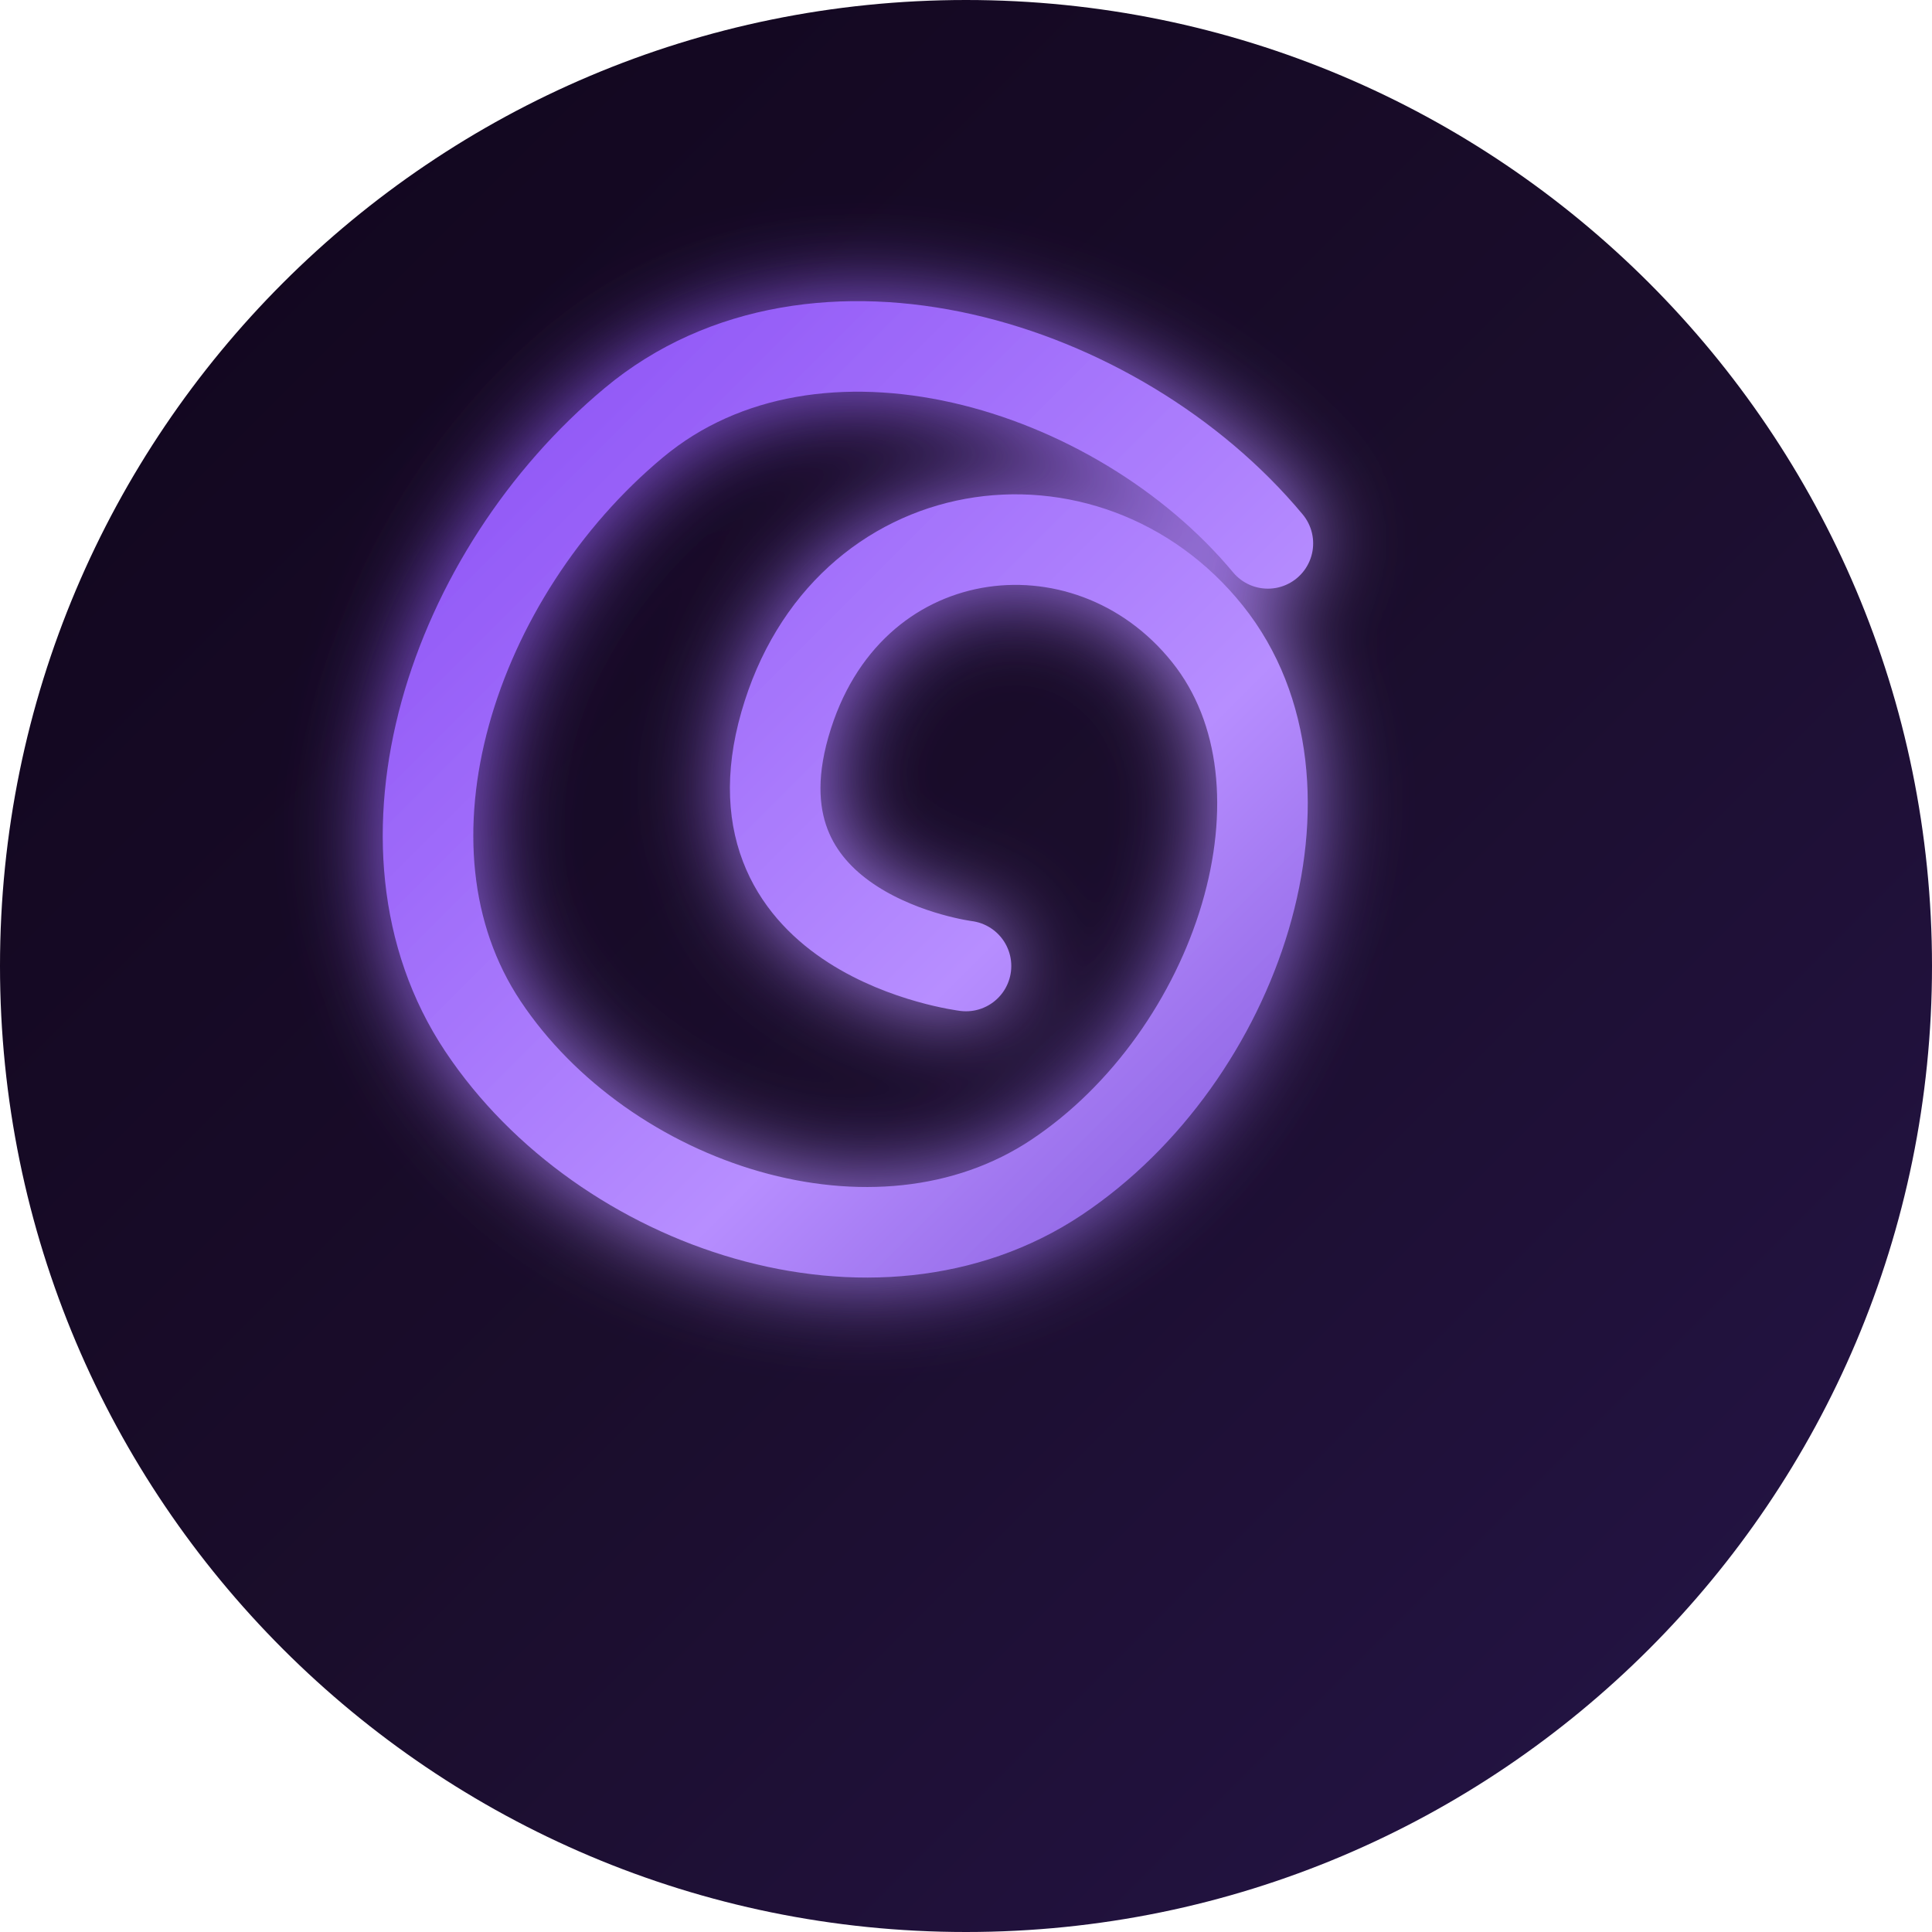
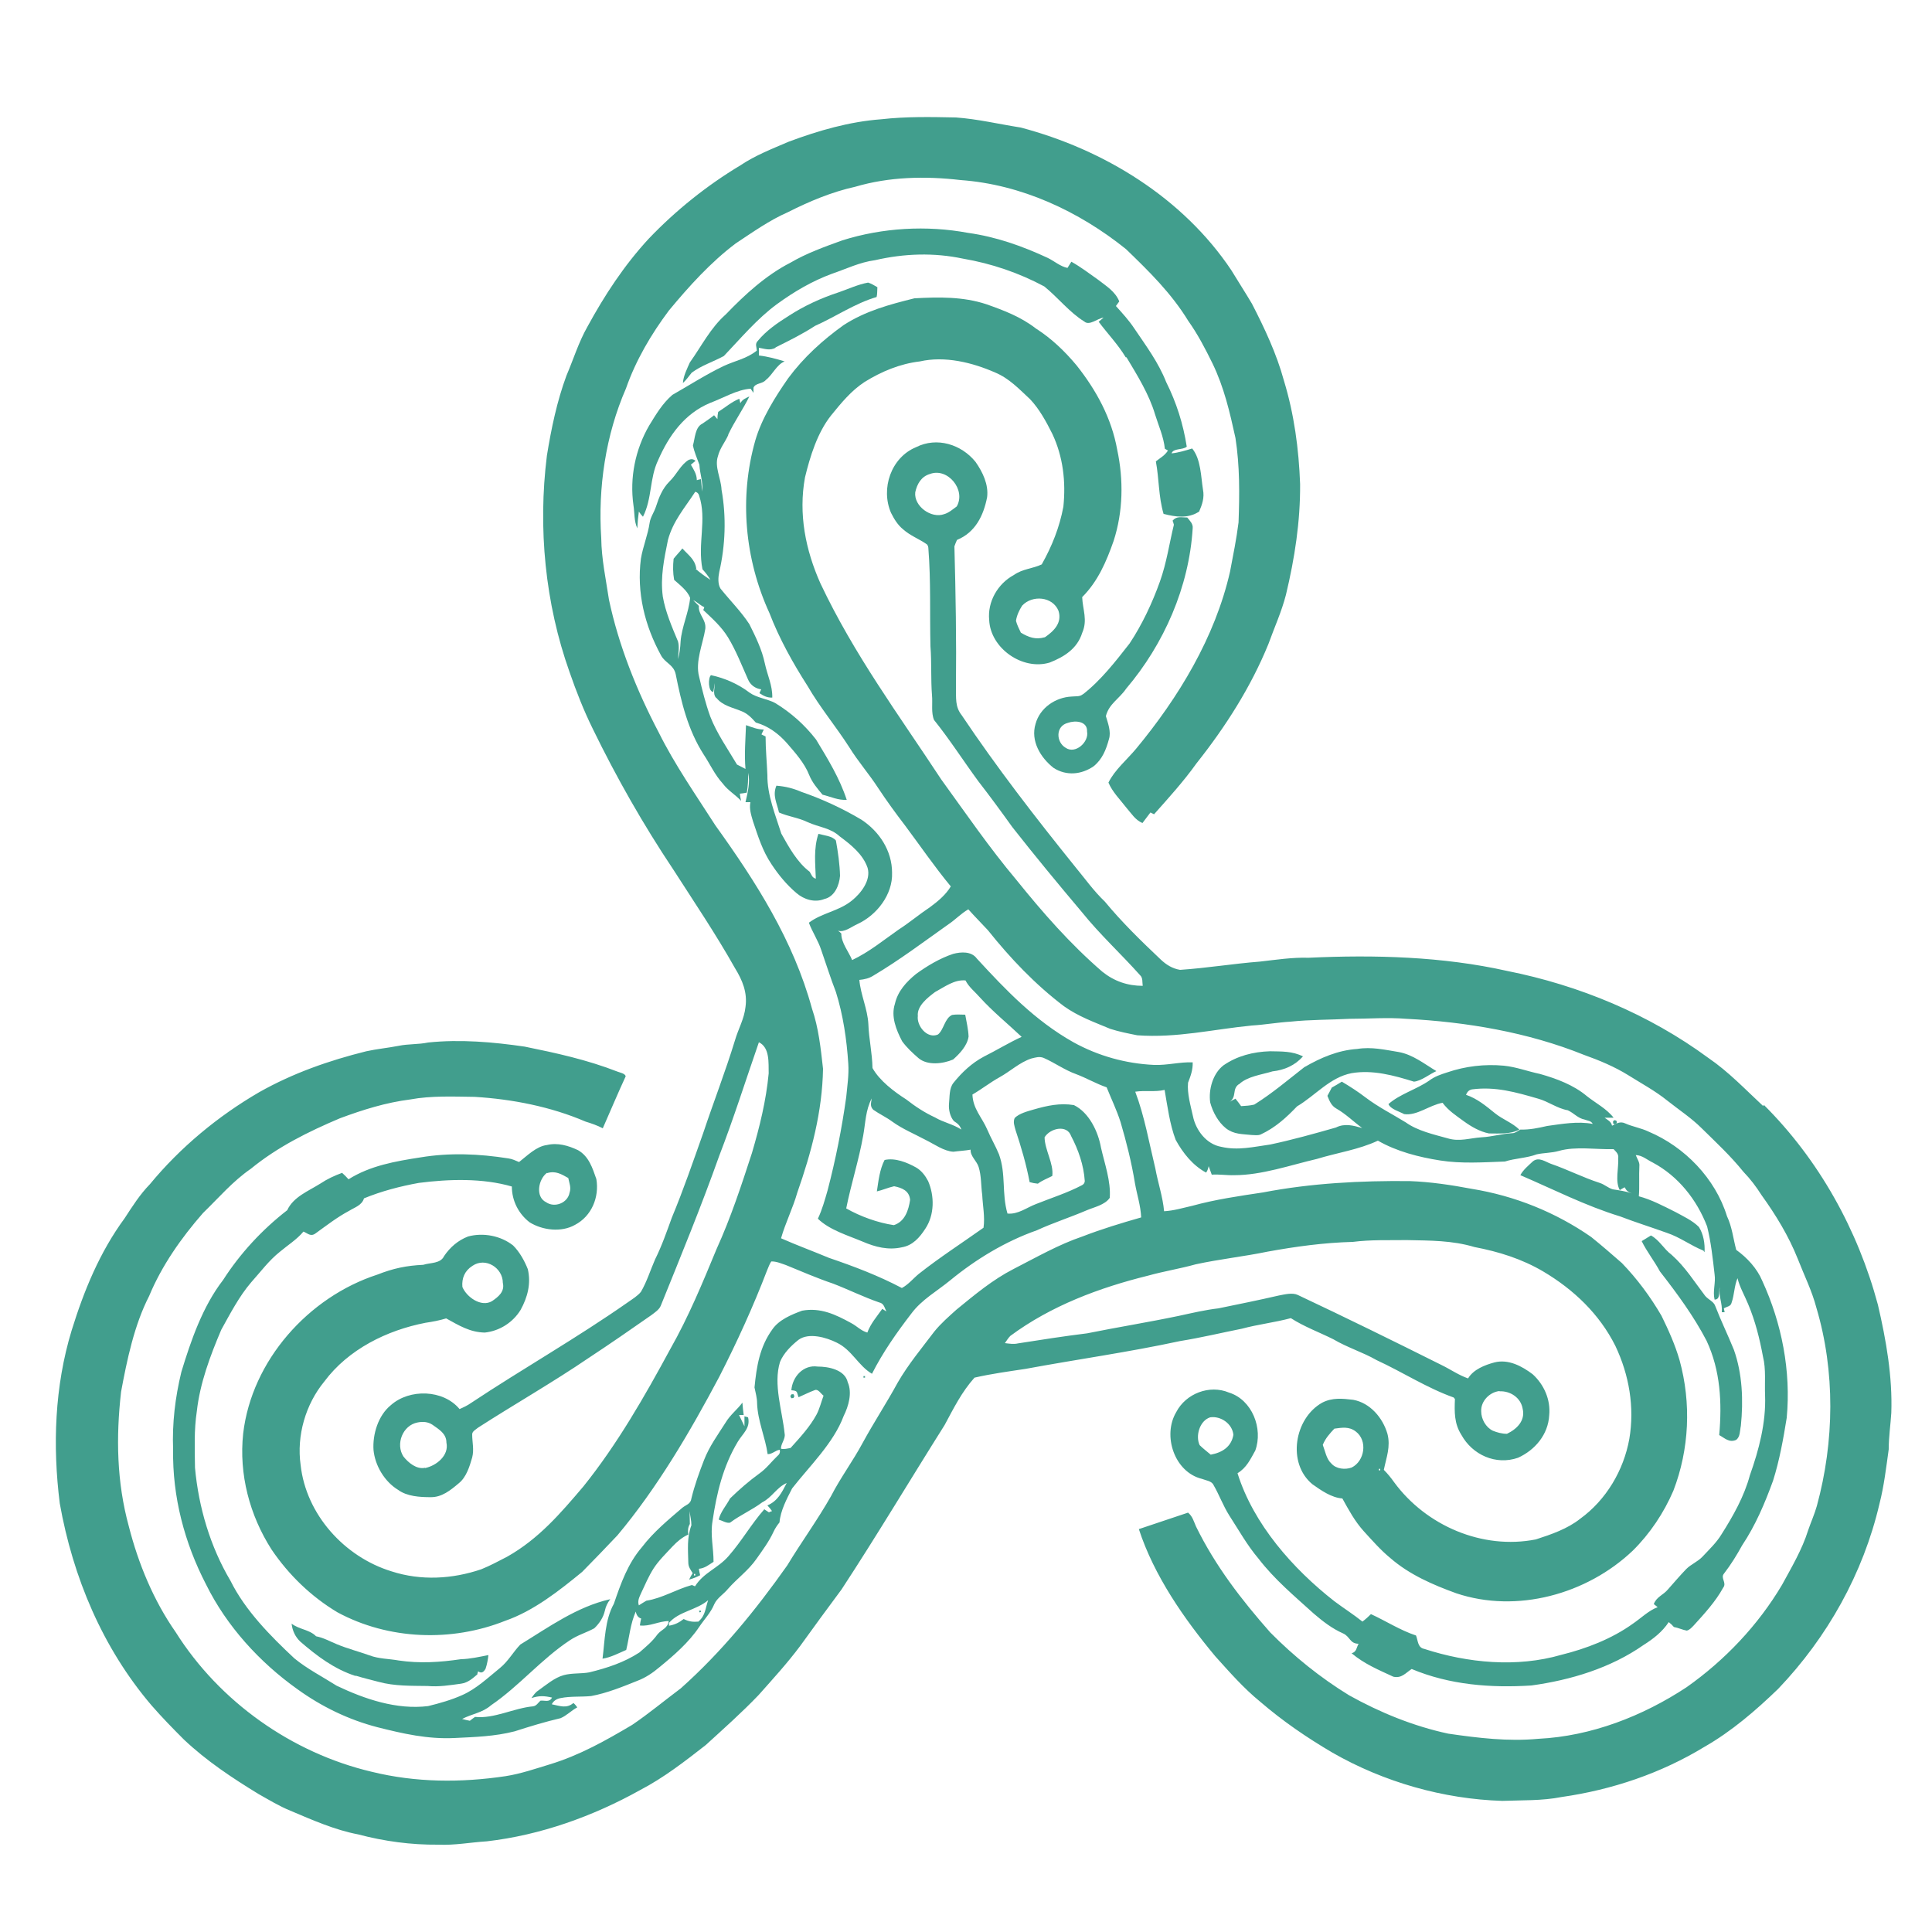
- <svg xmlns="http://www.w3.org/2000/svg" width="64" height="64" viewBox="0 0 64 64" fill="none">
-   <circle cx="32" cy="32" r="32" fill="url(#bgGradient)" />
-   <g filter="url(#glow)">
-     <path d="M32 32              C32 32, 24 31, 26 24              C28 17, 36 16, 40 21              C44 26, 41 35, 35 39              C29 43, 20 40, 16 34              C12 28, 15 19, 21 14              C27 9, 37 12, 42 18" stroke="url(#spiralGradient)" stroke-width="3" stroke-linecap="round" />
-   </g>
+ <svg xmlns="http://www.w3.org/2000/svg" id="Layer_1" version="1.1" viewBox="0 0 750 750">
  <defs>
-     <linearGradient id="bgGradient" x1="0" y1="0" x2="64" y2="64" gradientUnits="userSpaceOnUse">
-       <stop offset="0" stop-color="#10051c" />
-       <stop offset="0.5" stop-color="#1a0d2b" />
-       <stop offset="1" stop-color="#26154a" />
-     </linearGradient>
-     <linearGradient id="spiralGradient" x1="16" y1="16" x2="48" y2="48" gradientUnits="userSpaceOnUse">
-       <stop offset="0" stop-color="#9259f7" />
-       <stop offset="0.5" stop-color="#b78eff" />
-       <stop offset="1" stop-color="#6236c5" />
-     </linearGradient>
-     <filter id="glow" x="-20%" y="-20%" width="140%" height="140%">
-       <feGaussianBlur stdDeviation="1.5" result="blur" />
-       <feComposite in="SourceGraphic" in2="blur" operator="over" />
-     </filter>
+     <style>
+       .st0 {
+         fill: #419e8d;
+       }
+     </style>
  </defs>
+   <path class="st0" d="M684.5,429.4c-7-6.5-13.4-13.3-21.3-18.7-23.1-17-50.1-28.2-78.2-33.8-25-5.6-51.5-6.3-77-5.1-6.4-.2-12.7.8-19,1.5-10.3.8-20.5,2.5-30.9,3.2-3-.5-5.4-2-7.6-4.1-7.5-7.1-15-14.4-21.6-22.4-4.3-4.1-7.7-8.9-11.5-13.5-15.4-19.1-30.5-38.6-44.1-58.9-2.6-3.3-2.1-6.7-2.2-10.6.2-18.3-.1-36.6-.6-54.9.3-.8.6-1.7,1-2.5,7.1-2.9,10.3-9.4,11.7-16.6.6-4.9-1.7-9.7-4.5-13.7-5.5-6.8-15-9.8-23.1-5.7-9.7,4-13.8,16.1-9.7,25.5,1.2,2.4,2.6,4.7,4.7,6.4,2.8,2.5,6.2,3.7,9.2,5.8.4.4.6,1,.6,1.7,1,12.6.5,25.3.8,37.9.5,6.3.1,12.7.6,19,.3,3.1-.4,6.8.8,9.6,6.1,7.6,11.4,15.9,17.2,23.8,4.5,5.8,8.9,11.8,13.2,17.8,8.8,11.2,17.8,22.1,27,33,7,8.7,15.1,16.1,22.6,24.5,1.1,1,.8,2.7,1,4.1-5.9,0-11.1-1.8-15.7-5.5-12.5-10.8-23-22.8-33.4-35.7-10.5-12.5-19.6-25.8-29.1-38.9-16.7-25.4-33.8-48.4-46.9-76.1-5.8-13-8.6-27-6-41.2,2-8.2,4.8-17.3,10.1-24,3.9-4.8,7.8-9.6,13-13,6.6-4.1,13.8-7.1,21.5-8,9.7-2.2,20.3.4,29.2,4.3,5.5,2.3,9.3,6.4,13.6,10.4,3.6,3.8,6.3,8.8,8.6,13.4,4.2,8.9,5.3,18.6,4.3,28.3-1.5,8-4.4,15.3-8.4,22.4-3.6,1.7-7.4,1.7-10.8,4.1-6.3,3.4-10.3,10.4-9.6,17.5.5,11,13,19.7,23.5,16.5,5.6-2.2,10.7-5.4,12.6-11.5,2.2-5,.2-9,0-13.9,6.1-6.1,9.4-13.8,12.2-21.8,3.7-11.4,3.9-23.7,1.4-35.4-2.2-12.3-8.1-23.1-15.8-32.8-4.6-5.5-9.7-10.4-15.8-14.3-5.8-4.5-12.4-7-19.2-9.4-9.1-3-18.5-2.8-27.9-2.3-9.7,2.4-19,4.9-27.5,10.4-8.1,5.8-15.5,12.5-21.5,20.6-5.1,7.3-10.3,15.6-12.8,24.2-6.3,22.1-4.1,46.1,5.5,67,3.8,9.9,9.1,19.4,14.8,28.3,4.8,8.3,11,15.7,16.2,23.8,3.4,5.5,7.7,10.4,11.2,15.8,3.3,5,6.8,9.8,10.4,14.5,5.9,7.9,11.5,16.1,17.8,23.7-1.9,3.2-5,5.8-8,8-4.2,2.8-8.1,6.1-12.3,8.8-6,4.2-11.3,8.6-18,11.8-1.3-3.2-4.3-6.8-4.2-10.3-.4-.4-.8-.8-1.3-1.1,2.5.8,5.3-1.6,7.6-2.6,7.4-3.4,13.7-11.4,13.4-19.9,0-8.5-4.9-16-11.9-20.6-7.4-4.4-15.2-8-23.3-10.8-3.3-1.4-6.1-2.1-9.7-2.4-1.6,3.8.2,6.7,1,10.4,3.6,1.6,7.5,2,11,3.7,4.6,2.1,8.9,2.2,12.6,5.6,4.3,3.2,9,6.9,10.8,12.2,1.4,4.8-2.6,9.9-6.1,12.7-5,4.1-11.7,4.8-16.7,8.6,1.4,3.7,3.6,6.9,4.8,10.6,1.9,5.4,3.6,10.9,5.7,16.3,2.8,8.9,4.2,18.5,4.8,27.8.3,4.3-.4,8.7-.8,13-1.7,12.2-4.1,24.2-7.2,36.1-1.1,3.8-2.1,7.5-3.8,11.1,4.5,4.4,11.7,6.5,17.4,8.9,4.9,2.1,9.9,3.4,15.2,2.2,4.2-.7,6.9-3.8,9.1-7.2,3.6-5.4,3.6-12.7,1.1-18.5-1.1-2.1-2.6-4.1-4.7-5.3-3.6-2-8.1-3.8-12.2-2.9-1.9,3.6-2.4,8.2-3,12.2,2.2-.5,4.4-1.5,6.7-2,3,.6,5.9,1.7,6.2,5.3-.6,4-2,8.4-6.3,9.8-6.2-.9-13.1-3.4-18.5-6.5,1.9-9.5,4.9-18.7,6.6-28.3.9-5,.9-9.8,3.3-14.4-.2,1.7-.8,3,.6,4.4,2.4,1.7,5.1,2.9,7.5,4.7,3.9,2.8,8.5,4.7,12.8,7,3.3,1.6,7.1,4.4,10.8,4.6,2.2-.3,4.5-.4,6.7-.8-.2,2.5,2.4,4.4,3.1,6.7,1.1,3.5.9,7.3,1.4,10.9.2,4.2,1.1,8.5.5,12.7-8.3,5.9-17,11.5-25.1,17.9-2.2,1.8-4.1,4.2-6.6,5.5-9.1-4.8-18.6-8.4-28.3-11.7-6.2-2.6-12.5-4.9-18.6-7.6,1.7-6,4.6-11.7,6.3-17.7,5.5-15.7,9.7-31.4,10-48.1-.9-8-1.7-15.8-4.3-23.4-7.2-26.4-21.7-49.1-37.5-71.1-7.5-11.7-15.8-23.6-22-36.1-8.5-16.2-15.5-33.6-19.3-51.5-1.2-8-2.9-15.8-3-23.9-1.3-19.6,1.7-40,9.6-58.1,3.8-10.9,9.8-21.1,16.7-30.3,7.8-9.4,16.2-18.7,25.9-26,6.5-4.3,13.1-9,20.2-12.1,8.3-4.2,17.1-7.9,26.2-9.9,13.2-3.9,27.2-4.2,40.9-2.6,23.6,1.7,45.9,12.1,64.2,26.8,9,8.7,17.6,17.1,24.2,27.9,3.7,5.2,6.6,10.8,9.4,16.5,4.5,9.3,6.7,18.9,8.9,28.9,1.7,10.9,1.6,21.8,1.2,32.8-.8,6.4-2.1,12.8-3.3,19.1-5.8,25.5-20,48.9-36.5,68.8-3.5,4.2-8.3,8.2-10.7,13.1,1.5,3.6,4.6,6.7,7,9.8,2,2.3,3.4,4.7,6.2,5.9,1-1.4,2.1-2.7,3.1-4.1.5.2.9.5,1.4.7,5.7-6.4,11.5-12.8,16.5-19.8,11.2-14.1,21.1-29.6,27.9-46.3,2.3-6.4,5.1-12.5,6.8-19.1,3.4-14.2,5.6-28.4,5.5-43-.5-13.6-2.3-27.1-6.3-40.2-2.8-10.3-7.5-20.3-12.4-29.8-2.6-4.4-5.4-8.7-8-13-18.8-28.1-49.5-46.9-81.8-55.4-8.3-1.3-16.7-3.3-25.1-3.9-9.7-.2-19.3-.4-29,.7-12.3.9-24.4,4.4-35.9,8.7-6.3,2.7-13,5.3-18.8,9.2-13,7.8-25.1,17.5-35.6,28.5-9.5,10.3-17.1,21.9-23.8,34.2-3.4,6-5.4,12.6-8.1,18.9-3.7,10-5.9,20.6-7.6,31.1-3.5,28.1-.7,57.3,8.8,84,2.6,7.5,5.5,14.9,9,22,9.2,18.9,19.6,37.2,31.3,54.7,8.1,12.6,16.6,25.2,23.9,38.2,2.9,4.7,4.9,9.5,4.1,15.1-.5,4.7-2.8,8.5-4.1,13-3.7,12.1-8.3,23.9-12.3,35.9-3.9,11-7.7,22.1-12.2,32.9-2,5.5-3.9,11-6.5,16.2-1.8,4.1-3.2,8.7-5.5,12.6-1.3,1.6-3.3,2.8-5,4-20,14-40.7,25.7-60.9,39.1-1.4,1-2.9,1.7-4.5,2.4-6.3-7.6-19.4-8-26.7-1.5-4.9,4-7.1,11.3-6.7,17.4.6,6.1,4.3,12.3,9.6,15.5,3.4,2.5,8.4,2.8,12.5,2.8,4.4.1,7.8-2.7,11-5.4,2.9-2.3,4.2-6.5,5.2-10,.8-3.1,0-5.9,0-9,0-1.2,1.5-1.9,2.3-2.6,14.3-9.2,28.9-17.5,43-27.1,8.2-5.4,16.3-11,24.3-16.6,1.3-1,3-2.1,3.6-3.6,7.8-19.3,15.7-38.5,22.7-58.2,5.6-14.5,10.3-29.4,15.4-44.1,4.3,2.1,3.7,8,3.8,12.1-1,10.6-3.5,20.7-6.5,30.9-4.1,12.6-8.2,25.1-13.7,37.2-5.5,13.3-10.9,26.4-18,38.9-9.9,18.3-20.6,37-33.7,53.3-9,10.6-17.4,20.4-29.6,27.3-3.3,1.7-6.6,3.5-10.1,4.9-11.2,3.8-23.4,4.5-34.8.8-18.3-5.6-33.2-22.1-35.3-41.3-1.6-11.4,1.9-23.5,9.2-32.4,9.3-12.5,24.3-19.9,39.3-22.8,2.7-.4,5.4-.9,8-1.7,4.9,2.7,9.2,5.4,15,5.5,5.7-.6,10.9-3.9,13.9-8.8,2.7-4.9,4.1-10.2,2.8-15.8-1.3-3.3-3.2-6.7-5.7-9.2-4.8-3.8-11.6-5.1-17.5-3.5-3.9,1.5-7,4.2-9.3,7.6-1.4,3-5.3,2.5-8.1,3.4-6.6.3-11.7,1.4-17.8,3.8-26.8,8.7-48.8,33.4-52.1,61.7-1.7,15.8,2.5,31.7,11,45,6.7,9.9,15.4,18.3,25.6,24.4,19.8,10.7,44.3,11.6,65.1,3.3,11-3.8,21-11.7,29.9-19,4.6-4.7,9.2-9.4,13.7-14.2,15.5-18.5,28.2-40.2,39.5-61.5,6.9-13.5,13.2-27.3,18.6-41.4.5-1.1.9-2.4,1.6-3.4,1.9-.1,3.9.8,5.7,1.4,6.1,2.5,12.1,5.1,18.3,7.2,6,2.3,11.8,5.2,17.9,7.3,1.9.4,2,2,2.8,3.5-.5-.3-1.1-.7-1.6-1-2.2,3.1-4.5,5.7-5.8,9.2-2.5-.7-4-2.5-6.3-3.7-6-3.3-11.9-6.1-19-4.8-4.1,1.5-9,3.5-11.6,7.3-4.9,6.8-6.1,14.3-6.9,22.5.4,2.1,1,4,1,6.1.2,6.8,3.2,13.3,4.1,19.8,1.9,0,3-1.5,4.7-1.7.2.9,0,1.7-.9,2.4-2.4,2.3-4.3,4.9-7,6.8-4,2.9-7.8,6.2-11.4,9.7-1.4,2.7-3.7,5.2-4.4,8.2,1.4.4,3,1.5,4.4,1.2,4-3,8.5-4.9,12.5-7.9,3.8-1.9,5.6-5.8,9.5-7.5-1.9,3.7-3.5,7-7.5,8.7.7.7,1.3,1.5,1.8,2.2-.4.1-.8.3-1.2.5-.6-.4-1.2-.8-1.8-1.2-5.1,5.8-8.8,12.4-13.9,18.2-4.2,4.8-9.6,6.3-13,11.7-.4-.2-.8-.3-1.2-.5-6.2,1.7-11.4,5.1-17.7,6.1-1,.6-2,1.2-2.9,1.8-.6-1.8.2-3.2.9-4.8,1.5-3.2,2.9-6.5,4.8-9.5,2-3.1,4.9-5.9,7.4-8.6,1.8-1.9,3.7-3.5,6.1-4.6-.2-1.7-.2-2.6.6-4.1,0-1.7-.1-3.3-.1-5,.2,1.8.7,3.6.7,5.5-1.8,4.8-1.3,9.5-1.2,14.5,0,1.7.9,2.8,1.7,4.1-.5.8-1,1.6-1.4,2.5,1.5-.4,3-1,4.3-1.7-.2-.8-.4-1.7-.5-2.5,2.3-.2,3.8-1.5,5.7-2.7,0-5.5-1.3-10.4-.4-15.8,1.6-10.9,4.1-21.3,9.8-30.8,1.9-3.2,5-5.3,4-9.5l-1.4-.4c0,1.3,0,2.6,0,3.9-.7-1.5-1.4-2.9-2.1-4.4h1.8c-.2-1.6-.4-3.2-.5-4.8-2,2.7-4.7,4.7-6.5,7.7-3.1,4.9-6.3,9.2-8.4,14.6-1.9,4.9-3.7,9.9-4.9,14.9-.3,2.2-2,2.4-3.5,3.6-5.6,4.8-11.2,9.4-15.7,15.3-5.5,6.4-8.2,14.1-10.9,22-3.5,6.2-3.5,14.3-4.4,21.3,3.2-.5,6.2-2.1,9.2-3.4,1.2-5,1.6-10.1,3.7-14.9.3,1.5,1,2.4,2.1,2.7-.2.9-.4,1.8-.5,2.7,3.7.5,7.4-1.7,11.2-1.7-.4,2.9-2.8,3.2-4.4,5.2-2,2.8-4.5,4.8-7,7-6,3.9-12.5,6-19.4,7.7-3.1.6-6.8.2-10,1.1-3.6,1-6.8,3.8-9.9,6-1.1.7-1.8,1.8-2.6,2.9,3-1,5-.9,8-.2-1.1,2-2.7,1-4.5,1.2-1,.9-1.5,2-2.9,2.2-7.5.7-15.1,4.9-22.5,4.1-.7.5-1.4,1-2,1.5-1-.2-2-.4-3-.7,3.8-2,7.9-2.4,11.2-5.3,11-7.5,19.6-18,30.7-25.3,3-2,6.3-2.9,9.4-4.6,2-1.9,3.5-4.2,4.1-6.8.4-1.8,1-3,2.1-4.5-12.9,2.9-23.8,10.8-34.9,17.6-2.8,2.9-4.7,6.5-7.9,9.1-4.8,3.9-9.2,8.1-14.6,10.5-4.2,1.9-8.8,3.2-13.3,4.3-12.2,1.5-24.6-2.7-35.5-7.9-5.5-3.5-11.4-6.5-16.4-10.6-9.3-8.7-19.1-18.6-24.8-30.1-7.9-13.3-12.4-28.6-13.8-43.9-.1-7.3-.4-14.7.7-21.9,1.2-10.9,5.2-21.6,9.5-31.7,3.5-6.3,6.9-12.9,11.6-18.4,3.7-4.1,6.8-8.4,11.2-11.9,3.1-2.6,6.5-4.7,9.1-7.8,1.7.7,2.8,2.1,4.7.7,4.3-3.1,8.4-6.3,13.1-8.8,2.1-1.3,4.9-2.1,5.7-4.8,6.8-2.8,14.1-4.7,21.3-6,11.7-1.5,24.7-1.9,36.1,1.4,0,5.5,2.6,10.6,6.9,13.9,5,3.1,12.3,4,17.6,1,6.5-3.4,9.5-10.8,8.3-17.8-1.5-4.3-2.9-8.8-7.1-11.2-3.8-1.8-7.9-3-12.1-2-4.1.5-7.7,4.2-10.8,6.6-1.4-.6-2.7-1.2-4.1-1.4-11.4-1.8-22.8-2.3-34.2-.4-9.7,1.5-19.5,3.2-27.9,8.5-.8-.9-1.6-1.7-2.5-2.5-3,1.1-5.8,2.4-8.5,4.2-4.6,2.9-10.4,5.1-12.8,10.3-9.7,7.5-18.3,16.8-24.9,27.1-7.9,10.2-12.5,23.5-16.2,35.7-2.4,9.9-3.6,19.9-3.2,30.1-.3,18.3,4.4,36.2,12.8,52.4,8,16.2,20.8,30.2,35.4,40.6,9.4,6.8,19.9,11.9,31.1,14.8,9.9,2.5,19.5,4.7,29.9,4.2,8-.4,15.6-.6,23.4-2.6,5.9-1.9,11.8-3.7,17.8-5.1,2.4-1,4.2-3,6.5-4.2-.4-.6-.9-1.2-1.5-1.7-2.7,2.3-5.3,1.1-8.4.5.7-1.4,1.9-2.1,3.4-2.4,4-.8,8-.4,11.9-.8,6-1.1,12.2-3.6,17.9-5.9,3.2-1.2,6-3.1,8.6-5.3,5.5-4.5,11.4-9.6,15.4-15.6,2-3,4.5-5.5,5.9-8.9,1.1-2.4,3.7-3.9,5.3-5.9,3.7-4.2,7.9-7.1,11.1-11.7,2.4-3.4,4.9-6.8,6.6-10.5.6-1.3,1.4-2.5,2.3-3.6.4-4.6,2.8-9.1,4.9-13.2,6.7-8.6,16.1-17.6,20-28.1,1.9-3.8,3.4-9,1.6-13.1-1.1-4.9-7.5-6.1-11.7-6.1-5.6-.8-9.8,4-10.2,9.2,2.6.2,2,.6,2.8,2.7,2.1-.9,4.2-2,6.4-2.8,1.3-.4,2.3,1.5,3.3,2.2-.9,2.4-1.5,5-2.7,7.3-2.6,4.8-6.4,8.9-10.1,13-1.1.2-2.6.6-3.7.3-.2-1.8,1.8-3.8,1.4-5.8-.9-8.9-4.5-19.2-1.8-27.9,1.4-3.4,4.3-6.3,7.2-8.6,4-2.9,10.8-.9,14.8,1.1,5.9,2.8,8.4,9,13.7,12.1,4.2-8.3,9.6-16,15.3-23.4,4-5.4,10-8.7,15.1-12.9,10-8.2,21.4-15.1,33.6-19.4,6.3-2.9,12.9-5,19.2-7.7,3-1.3,7.2-2.1,9.1-4.9.5-6.4-2-13.3-3.4-19.5-1.1-6.2-4.6-13.6-10.5-16.5-5.4-.9-10.4.2-15.6,1.7-2.4.7-5.6,1.5-7.4,3.3-.7,1.6-.1,3,.3,4.6,2.2,6.6,4.2,13.4,5.5,20.3,1,.3,2.1.5,3.2.6,1.7-1.3,3.7-2,5.6-3,.6-4.8-2.9-10-3-15,2.1-3.5,8.7-5.1,10.3-.5,2.8,5.3,4.9,11.3,5.3,17.4,0,.9-.5,1.4-1.1,1.7-5.7,3-11.8,4.9-17.8,7.3-3.7,1.4-7,4.1-11.1,3.7-2.3-7.9-.5-15.3-3.3-23-1.3-3.2-3.1-6.2-4.5-9.5-2.1-4.9-5.6-8.1-5.8-13.7,3.6-2.1,6.9-4.7,10.5-6.7,4.2-2.3,7.8-5.8,12.4-7.3,1.7-.4,3.1-.9,4.8-.2,4.3,1.9,8.1,4.7,12.6,6.3,4,1.5,7.7,3.7,11.8,5.1,1.8,4.5,3.9,8.8,5.4,13.5,2.3,7.8,4.3,15.8,5.6,23.8.8,4.5,2.2,8.6,2.4,13.2-7.7,2.2-15.3,4.5-22.8,7.4-9.2,3.1-17.9,8.1-26.7,12.6-8.2,4.2-15.1,10-22.2,15.8-3,2.7-6,5.3-8.6,8.5-4.9,6.5-10.1,12.7-14.2,19.8-4.3,7.9-9.3,15.5-13.6,23.4-3.8,7.1-8.6,13.5-12.3,20.7-5.2,9.2-11.5,17.8-17,26.9-12.3,17.4-25.4,33.5-41.3,47.7-6.3,4.7-12.4,9.8-18.9,14.2-10.3,6.1-20.4,11.8-31.9,15.3-5.6,1.7-11.4,3.7-17.2,4.6-17.4,2.6-34.9,2.5-52-1.7-31-7.3-59.1-27.2-76.1-54.2-8.6-12.3-14.5-26.6-18.2-41.1-4.7-17.2-5-34.6-3-52.2,2.3-12.4,5.1-25.9,10.9-37.2,4.9-11.8,12.5-22.6,20.9-32.2,6.3-6.1,11.5-12.3,18.6-17.2,10.4-8.5,22.3-14.4,34.6-19.6,8.9-3.3,17.8-6.1,27.3-7.3,8.1-1.5,16.8-1.1,25-1,14.6.9,29.5,3.8,43,9.6,2.3.7,4.6,1.5,6.7,2.6,3-6.8,5.8-13.5,8.9-20.2-.3-1.1-2.2-1.4-3.2-1.8-11.8-4.6-23.7-7.2-36-9.7-12.3-1.8-25.1-2.9-37.5-1.6-3.8.8-7.7.5-11.5,1.3-4.1.8-8.4,1.2-12.5,2.1-14.5,3.6-28.5,8.5-41.6,15.9-16,9.3-30.6,21.4-42.4,35.7-3.9,4-6.8,8.6-9.8,13.2-9.7,13.2-15.8,28.1-20.6,43.6-6.6,21.7-7.4,44.7-4.6,67.1,5.1,28.7,16.6,56.1,35.6,78.4,4,4.6,8.3,9,12.6,13.3,8.8,8.3,18.6,14.8,28.9,21.1,4.1,2.3,8,4.7,12.4,6.5,8.5,3.6,17.3,7.5,26.3,9.2,10.2,2.7,20.6,4.1,31.1,4,6.4.3,12.5-.9,18.9-1.3,20.8-2.4,41.2-9.7,59.5-19.9,9.2-4.8,17.3-11.1,25.5-17.5,7-6.4,14-12.6,20.5-19.4,5.5-6.2,11.1-12.3,16.1-19,5.3-7.4,10.7-14.7,16.1-22,13.7-20.9,26.7-42.7,40-63.8,3.5-6.5,6.6-12.8,11.6-18.4,6.5-1.5,13.2-2.4,19.8-3.4,20-3.7,40.1-6.5,60-10.8,8.1-1.3,16-3.2,24-4.8,6.3-1.7,12.7-2.4,19-4.1,5.1,3.3,11.1,5.5,16.5,8.2,5.4,3.2,11.4,5,16.8,8.1,10,4.6,19.5,10.8,29.9,14.5l.5.6c-.2,5-.3,9.5,2.5,13.9,4.3,7.8,13.4,11.9,22,8.9,6.6-3,11.7-9,12.1-16.5.6-6-2-11.9-6.4-15.9-4.2-3.2-9.5-6-14.9-4.6-3.7,1-8.1,2.7-10.2,6.2-3.7-1.3-6.8-3.5-10.3-5.2-18.4-9.2-37.1-18.4-55.8-27.2-2.1-1-5.1-.2-7.3.2-7.8,1.8-15.7,3.4-23.5,5-5.2.6-10.2,1.8-15.3,2.9-11.9,2.5-23.8,4.4-35.7,6.8-8.9,1.1-17.9,2.5-26.8,3.9-1.7.4-3.4.1-5.1-.1.7-1,1.3-2,2.1-2.8,15.8-11.7,34.5-18.7,53.5-23.4,6.1-1.7,12.4-2.7,18.5-4.4,9.2-2,18.6-3,27.8-4.9,11-2,21.9-3.5,33.2-3.8,7-.9,13.9-.6,21-.7,9,.2,17.5.1,26.2,2.7,9.4,1.8,18.4,4.6,26.7,9.5,11.8,7,21.8,16.5,28,28.9,5.3,11.2,7.5,23.7,5.4,36.1-2.2,12.2-9,23.7-19.1,31-4.9,3.9-11.3,6.1-17.2,8-20.7,4.1-42.6-5.3-55-22.2-1.2-1.7-2.5-3.3-4-4.8,1-4.9,2.7-9,1.4-14-1.8-6.2-6.7-12-13.3-13.2-4.2-.5-8.1-.9-12,1.1-10.8,6-13.8,23.5-3.8,31.7,3.4,2.4,7.4,5.2,11.6,5.5,2.5,4.5,4.8,8.8,8.3,12.7,3.4,3.7,6.5,7.3,10.4,10.5,7.4,6.4,16.4,10.3,25.5,13.6,23.5,7.9,50.7.4,68.5-16.5,6.7-6.6,12.1-14.7,15.8-23.3,6.2-16.1,7-34,2.4-50.7-1.7-5.9-4.3-11.7-7-17.2-4.3-7.4-9.5-14.4-15.4-20.5-3.9-3.4-7.8-6.8-11.9-10.1-13.8-9.6-29.7-16-46.4-18.7-7.9-1.5-16-2.7-24-3-19-.2-38.3.8-57,4.4-9.3,1.4-18.4,2.7-27.5,5.2-3.6.8-7.1,1.9-10.9,2.1-.5-5.6-2.4-11.1-3.4-16.6-2.4-9.9-4.2-20.3-7.8-29.8,3.8-.6,7.6.2,11.4-.7,1.1,6.3,2,13.4,4.3,19.4,2.8,5.1,6.6,9.9,11.8,12.7.6-.8.8-1.6,1-2.5.4,1.1.8,2.2,1.2,3.3,2.9-.2,5.8.3,8.8.2,10.6,0,21.7-3.9,32-6.3,7.8-2.4,16.3-3.6,23.7-7.1,7.3,4.2,15.9,6.4,24.2,7.7,8.2,1.3,16.8.7,25.1.4,4.1-1.3,8.4-1.3,12.4-2.8,2.8-.6,5.7-.5,8.5-1.3,6.6-1.9,14.6-.5,21.3-.7,1,1.1,2,1.8,1.8,3.5.2,3.8-1.3,9,.6,12.4.6-.4,1.3-.8,1.9-1.1.7,1.4,1.3,1.8,2.8,2.4-2.4-.9-4.9-1.2-7.4-1.6-1.8-.5-3.2-1.9-5.1-2.5-6.5-2.1-12.5-5.2-18.9-7.4-2.2-.8-4.7-2.8-7-1-1.7,1.6-3.8,3.3-4.9,5.4,12.6,5.4,25.3,11.9,38.7,16,6,2.3,12.1,4.2,18.2,6.4,5.1,1.7,9.2,4.9,14.2,6.9.1.2.2.4.4.6.2-3.3-.4-7-2.2-9.8-2.5-2.5-6-4.1-9.1-5.8-4.6-2.3-9.3-4.8-14.2-6.1.3-3.9,0-7.8.2-11.7.2-1.5-.9-2.9-1.4-4.3,2.6.1,4.3,1.8,6.6,2.9,9.9,5.3,17.1,14.4,21.1,24.8,1.5,6,2.2,12.5,2.9,18.6.5,3.3-.8,6.5,0,9.8,2.4,0,1.5-3.1,2-4.8-.5,3.5,1.1,6.3.8,9.7h1.1c-.1-.4-.2-1-.3-1.5,1.1-.7,2.7-.7,3-2.2,1.1-3.1,1-6.4,2.3-9.5.9,3.6,2.7,6.6,4.1,10,2.8,6.6,4.5,13.5,5.8,20.5,1.2,4.8.6,10.1.8,15,.4,10.5-2.4,21.2-5.9,31-2.2,8.2-6.5,15.8-11,22.9-2,3.3-4.7,5.8-7.4,8.7-1.9,2-4.4,2.9-6.3,4.8-2.5,2.6-4.8,5.3-7.1,7.9-1.8,2.2-4.4,2.8-5.5,5.7.5.4,1,.8,1.5,1.2-3.5,1.3-6.5,4.3-9.6,6.4-8.2,5.9-18.1,9.7-27.8,12.1-17.2,5-36.3,3.2-53.2-2.3-2.6-.5-2.4-3.2-3.2-5.2-6.3-2.1-11.6-5.6-17.5-8.3-1,1-2.1,2-3.3,2.9-3.5-2.8-7.3-5.2-10.9-7.9-16.1-12.6-31.4-29.9-37.6-49.7,3.5-2.1,5-5.4,6.9-8.8,3.1-8.5-1.2-19.7-10.2-22.5-7.6-3.2-16.8.4-20.5,7.6-5.4,9.1-.7,23.3,10,25.9,1.5.6,3.8.8,4.5,2.4,2.2,3.8,3.7,8,6.1,11.8,3.7,5.7,6.9,11.5,11.3,16.7,6.3,8.2,13.9,14.5,21.5,21.4,3.5,3,7.1,5.8,11.4,7.7,2.7,1.2,2.6,4,6,4-.9,1.6-.7,3.1-2.7,3.7,5,4.2,10.4,6.4,16.2,9.1,3.2.7,4.7-1.4,7.1-3,14.8,6.2,30.7,7.4,46.5,6.4,15.3-2.1,30.8-6.8,43.5-15.7,3.8-2.4,7.3-5.1,9.8-8.9.8.6,1.4,1.2,2,1.9,1.7.3,3.3,1.1,5,1.4,1.2-.3,1.9-1.2,2.7-2,4.1-4.5,8.5-9.3,11.4-14.6,1.6-2-1.2-3.8.4-5.6,2.7-3.5,4.9-7.1,7-10.9,5.2-7.8,8.8-16.3,12-25.1,2.5-7.9,4-16.3,5.3-24.4,1.7-18.1-1.9-36.7-9.5-53.2-2-4.8-5.9-9-10.1-12-1.2-4.5-1.6-8.9-3.6-13.1-4.5-14.6-16.4-26.9-30.4-32.8-2.9-1.4-6.2-1.9-9.1-3.2-1.9-.9-3.4,0-5.1.9-.4-1.7-1.7-2.2-2.9-3.1,1.2,0,2.3,0,3.5,0-2.7-3.5-7-5.7-10.4-8.4-5.1-4.3-11.8-6.8-18.2-8.6-4.8-1-9.1-2.7-14-3.2-7.4-.7-15,.2-22,2.6-2.5.8-4.9,1.6-7,3.2-4.9,3.4-11.4,5.2-15.8,9.1.8,2,4.3,2.9,6.1,3.9,5,.7,9.8-3.5,14.9-4.4,2.3,3.1,5.3,5,8.3,7.2,2.9,2.1,6.2,4,9.7,4.7,3.8,0,8.3.4,11.8-1.5-2.8-2.7-6.4-3.9-9.4-6.3-3.6-2.9-6.9-5.7-11.3-7.2.5-1.1,1-1.8,2.3-2.1,9.1-1.2,17.1,1.1,25.7,3.6,4,1.1,7.4,3.8,11.5,4.5,2.4,1.1,3.9,3.1,6.5,3.6,1.2.5,2.5.4,3.2,1.7-5.8-1.1-11.9,0-17.7.8-3.5.8-6.8,1.5-10.4,1.4-1,.5-2,1.4-3.1,1.4-4.1.2-7.9,1.4-12,1.6-4.6.3-8.5,1.8-13.1.4-5.4-1.5-11.7-2.9-16.3-6.2-5.2-3.2-10.6-5.9-15.5-9.6-3-2.3-6.1-4.3-9.3-6.2-1.3.8-2.6,1.6-3.9,2.3-.6,1.1-1.1,2.2-1.7,3.2.8,2,1.5,3.8,3.4,4.9,3.7,2.1,6.7,5.1,10.1,7.6-3.5-1-6.8-1.9-10.2-.2-8.4,2.4-17,4.8-25.5,6.6-6.5.9-12.5,2.4-19,.9-5.8-1-9.9-6.5-11-11.9-.9-4.1-2.3-8.8-1.9-13,1-2.6,1.9-5,1.8-7.9-5-.2-9.9,1.2-15,1-11-.5-21.7-3.5-31.3-8.8-14.9-8.4-26.1-20.1-37.5-32.5-2.1-2.9-6.2-2.6-9.2-1.8-5.1,1.7-10,4.6-14.4,7.8-3.8,3.1-7.1,6.7-8.2,11.6-1.6,4.9.5,10.1,2.8,14.5,1.8,2.5,4.1,4.6,6.4,6.6,3.5,2.9,9.4,2.2,13.4.5,2.6-2.3,5.5-5.4,6-8.9-.1-2.8-.8-5.7-1.3-8.5-1.7,0-3.4-.2-5.1.1-2.9,1.3-3.2,5.8-5.5,7.6-4.2,1.8-8.3-3.4-7.8-7.2-.4-3.9,3.9-7.2,6.7-9.3,3.7-2,7.5-4.9,11.8-4.5,1.4,2.7,3.6,4.3,5.6,6.6,5,5.5,10.8,10.2,16.2,15.3-5,2.3-9.7,5.2-14.7,7.7-4.7,2.5-8.5,6.1-11.8,10.2-1.7,2.2-1.4,5.4-1.7,8.1-.2,2.2.4,5,1.9,6.7,1.5,1,2.3,1.6,2.9,3.3-3.2-2.1-7-2.8-10.2-4.7-4.1-1.9-7.6-4.2-11.2-7-4.7-3-10.4-7.3-13.1-12.2-.1-5.8-1.4-11.3-1.6-17-.3-5.9-3-11.4-3.5-17.2,2-.2,3.8-.6,5.5-1.7,10.1-6,19.5-13.1,29.1-19.9,2.7-1.8,4.9-4.2,7.7-5.8,2.5,2.8,5.1,5.4,7.6,8.1,8.7,10.9,18.4,21.1,29.5,29.5,5.6,4,11.8,6.2,18,8.8,3.4,1.1,7,1.8,10.5,2.5,15.5,1.1,29.2-2.3,44.5-3.8,5-.3,10-1.2,15-1.5,7.7-.8,15.3-.7,23-1.1,7.3,0,14.6-.6,21.9,0,23.3,1.2,47.2,5.2,69,14,5.9,2.1,11.9,4.6,17.2,7.9,5.1,3.2,10.5,6.1,15.2,9.9,4.4,3.5,9.3,6.7,13.3,10.7,5.6,5.5,11.2,10.7,16.2,16.9,2.7,2.8,4.9,5.7,7,9,5.6,7.8,10.5,15.8,14.1,24.8,2.4,6.2,5.5,12.4,7.2,18.9,7.4,24.8,7,52.1.2,77-.9,3.2-2.3,6.3-3.4,9.5-2.3,7.4-6.4,14.3-10.1,21.1-9.3,15.7-22.2,29.3-37.1,39.8-17,11.2-37,19-57.5,20-11.8,1.1-23.3-.3-35-2-13.5-2.9-26.5-8.2-38.5-14.9-11.1-6.8-21.4-15.1-30.6-24.4-11.2-12.7-21.3-25.8-28.8-41.1-.9-2-1.3-3.9-3.1-5.4-6.4,2.1-12.7,4.3-19.1,6.4,5.9,18.1,17.6,34.9,29.7,49.4,5.6,6.2,10.9,12.3,17.4,17.6,8.7,7.5,18.2,14,28.1,19.8,19.9,11.4,43,18,65.9,18.7,7.7-.3,15.4,0,23-1.5,19.6-2.8,38.6-9.2,55.5-19.5,10.5-6,19.9-14.1,28.6-22.5,19.1-20,33-44.8,39.3-71.8,1.8-7,2.6-14.1,3.6-21.2,0-4.8.7-9.4,1-14.1.5-14-2-28.3-5.2-42-7.8-29.1-22.9-56.3-44.3-77.6ZM355.3,191.1c.7-3.2,2.3-6.1,5.7-7.1,6.9-2.6,14.1,6.2,10.4,12.6-1.5,1.1-3.1,2.5-4.9,3-5,1.8-11.8-3.1-11.2-8.5ZM405.5,247.4c-3.5,1-6.2,0-9.2-1.8-.7-1.5-1.5-3-1.9-4.6.3-2.1,1.3-4.2,2.4-5.9,3.9-4.2,11.8-3.6,14.1,2,1.5,4.7-1.8,7.9-5.3,10.3ZM165,569.8c-3.3.7-6.5-2-8.4-4.4-3.1-4.8-.3-12.1,5.5-13.2,2-.4,4-.3,5.8.9,2.5,1.8,5.4,3.4,5.4,6.9,1.1,5-3.9,9-8.3,9.9ZM183.4,491.4c5.1-3.5,11.8.8,11.8,6.6.8,3.4-1.7,5.4-4.2,7.1-4.2,2.5-9.9-1.6-11.5-5.5-.3-3.4.9-6.3,3.9-8.2ZM269.9,611v.6c0,0-.5,0-.5,0v-.6c0,0,.5,0,.5,0ZM212.4,455.4c3.3-1,5.5.4,8.2,1.9.4,2,1.2,3.7.5,5.7-.7,4-5.8,6-9.1,3.7-4.3-2.1-3-8.9.3-11.4ZM271.2,629.5c-2.2.2-3.8,0-5.8-1-1.8,1.4-3.4,2.2-5.7,2.6v-1.1c3.9-4.5,10.6-4.9,15.2-8.8-1.1,3.1-1,5.9-3.7,8.2ZM582.1,540.1c4.2-.2,8.3,2.5,9,6.8,1.1,4.6-2.3,7.9-6.1,9.7-1.9,0-3.8-.5-5.5-1.2-2.7-1.3-4.5-4.5-4.5-7.5-.2-4,3.3-7.5,7.1-7.9ZM524.7,569.7c-2.5.9-6,.6-7.9-1.6-1.9-1.7-2.4-4.9-3.3-7.2,1-2.5,2.7-4.4,4.5-6.3,3-.4,5.7-.9,8.3,1.1,4.7,3.5,3.5,11.5-1.6,14ZM535.8,570.8h-.5s0-.6,0-.6h.5s0,.6,0,.6ZM470,564.7c-1.4-1.2-3-2.4-4.3-3.7-1.7-3.6,0-9.5,4.1-10.8,4.1-.6,8.6,2.5,9,6.8-.8,4.7-4.4,6.9-8.8,7.7Z" />
+   <path class="st0" d="M437.3,138.7c4.2,7,8.8,14.4,11.1,22.2,1.4,4.5,3.3,8.6,3.8,13.3l1.2.7c-1.2,1.9-2.9,2.8-4.7,4.2,1.3,6.9,1,13.6,3,20.4,4.8,1.2,9.4,1.9,13.8-.9,1.2-2.8,2.1-5.4,1.5-8.5-.8-5-.8-11.9-4.2-16-2.6.8-5.2,1.6-8,1.9.7-2.1,4.2-1.2,5.9-2.6-1.4-8.9-4-17.1-8-25.1-3-7.6-7.7-13.9-12.3-20.7-2.1-3.2-4.6-5.9-7.2-8.8.4-.6.9-1.2,1.3-1.8-1.6-3.9-5-5.9-8.2-8.4-3.4-2.4-6.8-5-10.4-7-.5.8-1,1.6-1.5,2.4-2.7-.5-5.2-2.7-7.7-3.9-9.9-4.6-20.1-8.2-30.9-9.7-16.1-3-33.2-2-48.8,2.9-6.9,2.5-13.9,5-20.2,8.7-9.4,4.8-17.7,12.4-25,20-6,5.3-9.3,12.1-14,18.7-1.1,2.5-2.5,5.2-2.7,8,1.3-1.2,2.3-2.6,3.4-4,3.7-2.8,8.5-4.3,12.5-6.5,6.4-6.7,12.9-14.5,20.7-20.2,6.6-4.8,13.6-8.9,21.2-11.7,5.6-1.9,10.8-4.5,16.8-5.3,11.3-2.6,22.8-3,34.1-.6,11.1,1.9,21.7,5.5,31.6,10.8,5.2,4.2,9.8,10.1,15.5,13.6,2,1.8,5.1-1.2,7.5-1.5-.6.5-1.3,1.1-1.9,1.6,3.5,4.7,7.5,8.8,10.5,13.8Z" />
+   <path class="st0" d="M301,134.9c5.2-2.6,10.5-5.2,15.4-8.4,7.7-3.4,15.6-8.8,23.9-11.2.3-1.2.2-2.5.3-3.8-1.2-.7-2.3-1.4-3.6-1.8-3.9.7-7.7,2.5-11.5,3.8-6.7,2.2-13.3,5.2-19.3,9.1-4.3,2.7-8.7,5.7-12,9.7-1.2,1.2-.5,2.3-.4,3.8-4,3.2-8.4,3.9-12.9,6-6.9,3.3-13.2,7.4-19.9,11.2-3.9,3.4-6.3,7.5-9,11.9-5.4,9.3-7.6,20.3-6.1,30.9.5,3.2.2,6.1,1.5,9,.1-2.2.3-4.3.6-6.5.5.7,1,1.4,1.6,2,3.6-7.1,2.5-14.9,5.9-22,4.2-9.6,10.3-18.1,20.2-22.2,4.9-1.8,10.5-5.2,15.7-5.5.4.5.7,1.1,1.1,1.6,0-.7,0-1.3,0-2,.8-1.9,3.5-1.4,4.8-3,2.7-2.1,4.2-6,7.3-7.2-3.3-1-6.5-1.9-10-2.3,0-1,0-2,0-3,2.3.4,4.2,1.2,6.5,0Z" />
+   <path class="st0" d="M282.7,168.7c2.4-5.1,5.7-9.7,8.2-14.8-1.5.7-2.6,1.1-3.5,2.6-.1-.6-.3-1.1-.4-1.7-3,1.2-5.5,3.4-8.2,5.1-.2.9-.3,1.8-.3,2.8-.4-.5-.9-1-1.3-1.5-1.5,1.2-3,2.2-4.6,3.3-2.8,1.4-2.8,5.7-3.6,8.4.5,2.6,1.6,5,2.5,7.5.2,3.6,1.5,6.8,1.1,10.4-.2-1.6-.3-3.2-.5-4.8-.7.1-1.2.3-1.6.4,0-2.3-1.2-4.1-2.3-6l1.8-1.5c-.8-.7-1.6-.8-2.6-.4-3.2,1.9-4.7,5.7-7.5,8.4-2.8,2.8-4.1,6.2-5.3,9.9-.7,2.1-2.1,4-2.4,6.1-.7,4.8-2.6,9.2-3.4,14-1.7,13.1,1.5,26,7.8,37.5,1.6,3,4.9,3.6,5.7,7.3,2.2,11,4.7,21.5,10.8,31.1,2.6,3.9,4.3,7.9,7.5,11.4,2,2.7,4.9,4.3,7.1,6.7-.2-.9-.4-1.9-.5-2.8.9-.1,1.8-.2,2.7-.4.5-2.6.5-5.1.6-7.7.7,3.9-.2,7.5-1.1,11.4h1.9c-.5,2.6.3,5,1,7.4,2,5.9,3.7,11.5,7.2,16.7,2.7,4.1,5.9,8,9.7,11.2,2.9,2.5,7.1,3.8,10.8,2.3,4-.9,5.8-5.3,6.1-9-.1-4.4-.8-9.3-1.6-13.7-1.4-1.8-4.7-2-6.8-2.6-1.9,5.8-1.2,11.4-1,17.4-1.5-.4-1.6-1.5-2.4-2.7-4.8-3.6-8.1-9.6-11-14.8-2.3-7.3-5.5-15-5.4-22.7-.2-5-.7-10-.7-15l-1.6-.8c.3-.6.6-1.3.9-1.9-2.5,0-4.6-.9-6.9-1.7-.2,5.6-.7,11.4-.2,17-1.1-.6-2.2-1.1-3.3-1.7-3.5-5.9-7.9-12.2-10.4-18.7-1.8-5-3.1-10.2-4.3-15.4-1.6-5.9,1.5-12.8,2.4-18.6.4-3.7-2.8-5.4-2.5-8.9-.7-.7-1.5-1.5-2.2-2.2,1.6.7,2.7,2,4.3,2.7-.1.4-.2.7-.4,1.1,3.6,3.4,7,6.4,9.6,10.6,3.1,5.1,5.4,11,7.8,16.4.9,2.1,2.8,3.5,5.1,3.8-.2.5-.5,1-.7,1.5,1.6,1,3,1.8,5,1.7.1-4.8-1.9-8.6-2.9-13.3-1.1-5.3-3.6-10.4-6-15.2-3.2-4.9-7.5-9.2-11.2-13.8-1.1-1.8-.9-4.4-.5-6.4,2.4-10.4,2.8-21.4.9-32-.2-4.4-2.8-8.9-1.4-13,.8-3.2,2.7-5.3,4-8.2ZM270.3,220.8c-.5-3.7-3.1-5.3-5.4-7.9-1.1,1.4-2.3,2.6-3.4,4-.3,2.8-.3,5.4.2,8.2,2.1,1.9,5.2,4.2,6.2,7-.5,5.7-3.3,11.3-3.7,17-.1,2.3-.4,4.6-1,6.8.1-2.2.6-4.7,0-6.9-2.3-5.5-4.9-11.5-5.9-17.4-1-7.6.5-14.6,2-22,2-7.4,6.5-12.4,10.6-18.7.8.2,1.3.7,1.5,1.5,3.1,9.3-.7,18.6,1.3,28.6,1.2,1.3,2.2,2.6,3.1,4.1-2-1.3-4-2.7-5.8-4.3Z" />
+   <path class="st0" d="M420.5,269.4c-1.4,1.2-2.8.8-4.5,1-6.3.3-12.3,4.4-14,10.6-2,6.6,1.9,13.1,7,17.1,5,3.2,10.8,2.6,15.5-.6,3.4-2.7,4.9-6.5,6-10.6.9-2.8-.4-6.2-1.2-8.9,1.2-4.8,5.1-6.6,7.9-10.7,14.7-17.3,24.4-39.5,25.8-62.2.2-1.8-1.1-2.9-2.1-4.2-2.2,0-4-.7-5.7,1.2.2.6.4,1.1.5,1.6-1.8,7.4-2.8,14.7-5.4,22-3,8.4-6.9,16.7-11.8,24.1-5.4,6.9-11.2,14.4-18.2,19.8ZM413.7,290.3c-3.8-2.2-4-8.5.9-9.7,2.8-1,7.6-.7,7.4,3.4.8,4-4.5,8.9-8.3,6.3Z" />
+   <path class="st0" d="M278.1,270.9c2.4,3.1,6.5,3.8,9.8,5.2,2.3.9,3.9,2.6,5.5,4.4,4.8,1.3,8.8,4.3,12,7.9,3.2,3.7,6.9,7.8,8.7,12.4,1.2,3,3.2,5.3,5.2,7.7,3.3.8,6,2.2,9.4,2-2.8-8.5-7.3-15.8-11.9-23.4-4.4-5.7-9.8-10.5-15.9-14.2-3-1.6-7.1-2-9.9-4-4.3-3.3-9.7-5.7-15-6.8-1.2,1-1.1,6.5.9,6.5.2-1.1.4-2.3.6-3.4,0,1.8-.9,4.3.5,5.7Z" />
+   <path class="st0" d="M481,420.9c3.3-3.1,8.8-3.7,13-5,4.6-.5,8.7-2.3,11.8-5.8-4.1-2.1-8.3-1.9-12.8-2-6.5.2-12.8,1.8-18.1,5.5-4.1,3.2-5.8,9.4-5.1,14.4,1,3.7,3.1,7.6,6.1,10,3.1,2.4,6.3,2.2,9.9,2.6,1.2,0,2.4.3,3.6-.2,5.6-2.6,9.9-6.5,14.1-10.9,7.1-4.2,12.8-11.3,21.2-12.9,8.2-1.4,16.5.9,24.2,3.3,2.9-.3,6-2.9,8.7-4.1-4.7-2.8-9.1-6.4-14.6-7.4-5.5-.9-10.6-2.1-16.1-1.2-7.5.5-14.2,3.4-20.6,7.1-6.4,5-12.5,10.2-19.4,14.5-1.6.4-3.4.5-5.1.6-.7-1-1.4-1.9-2.2-2.9-.8.4-1.5.8-2.2,1.2,2.8-2,.8-4.9,3.5-6.8Z" />
+   <polygon class="st0" points="626.2 436.1 626.9 436.5 627.6 436 627.6 435.2 626.9 434.8 626.2 435.2 626.2 436.1" />
+   <path class="st0" d="M673.9,559c1.7-1.1,1.5-3.7,1.9-5.5,1-9.8.6-20.2-2.7-29.5-2.3-5.7-5-11.2-7.2-16.9-.6-1.9-2.7-2.5-4-4.1-4.2-5.5-7.7-11.2-13-15.9-3.1-2.3-4.6-5.6-8-7.5-1.2.7-2.4,1.5-3.6,2.2,2,4.1,4.9,7.7,7.1,11.8,6.7,8.6,13.1,17.3,18.1,26.9,5.4,11.6,6,24,4.9,36.6,2.2,1.2,3.8,3,6.5,1.9Z" />
+   <polygon class="st0" points="335.2 534.2 335.2 534.8 335.8 534.8 335.8 534.2 335.2 534.2" />
+   <polygon class="st0" points="308.4 542 308 541.2 307.2 541.3 306.8 542 307.2 542.8 308 542.7 308.4 542" />
+   <polygon class="st0" points="272.1 625.8 272 625.2 271.4 625.3 271.5 625.9 272.1 625.8" />
+   <path class="st0" d="M138.1,650.5c2.9.9,5.9,1.6,8.9,2.4,6.2,1.7,12.7,1.5,19,1.6,4.4.4,8.6-.3,13-.9,2.7-.4,4.4-2,6.3-3.6,0-.4.2-.8.3-1.2,1.4,1,2.2.2,2.9-1,.6-1.8.9-3.5,1.1-5.3-3.6.7-7,1.5-10.7,1.6-8.1,1.2-16,1.7-24.1.5-3.9-.7-7.7-.6-11.4-2-4.2-1.5-8.5-2.6-12.6-4.3-2.7-1.1-5.1-2.5-8.1-3.1-2.5-2.6-6.5-2.6-9.5-4.9.3,2.7,1.4,5.1,3.4,7,6.5,5.6,13.1,10.6,21.4,13.3Z" />
</svg>
